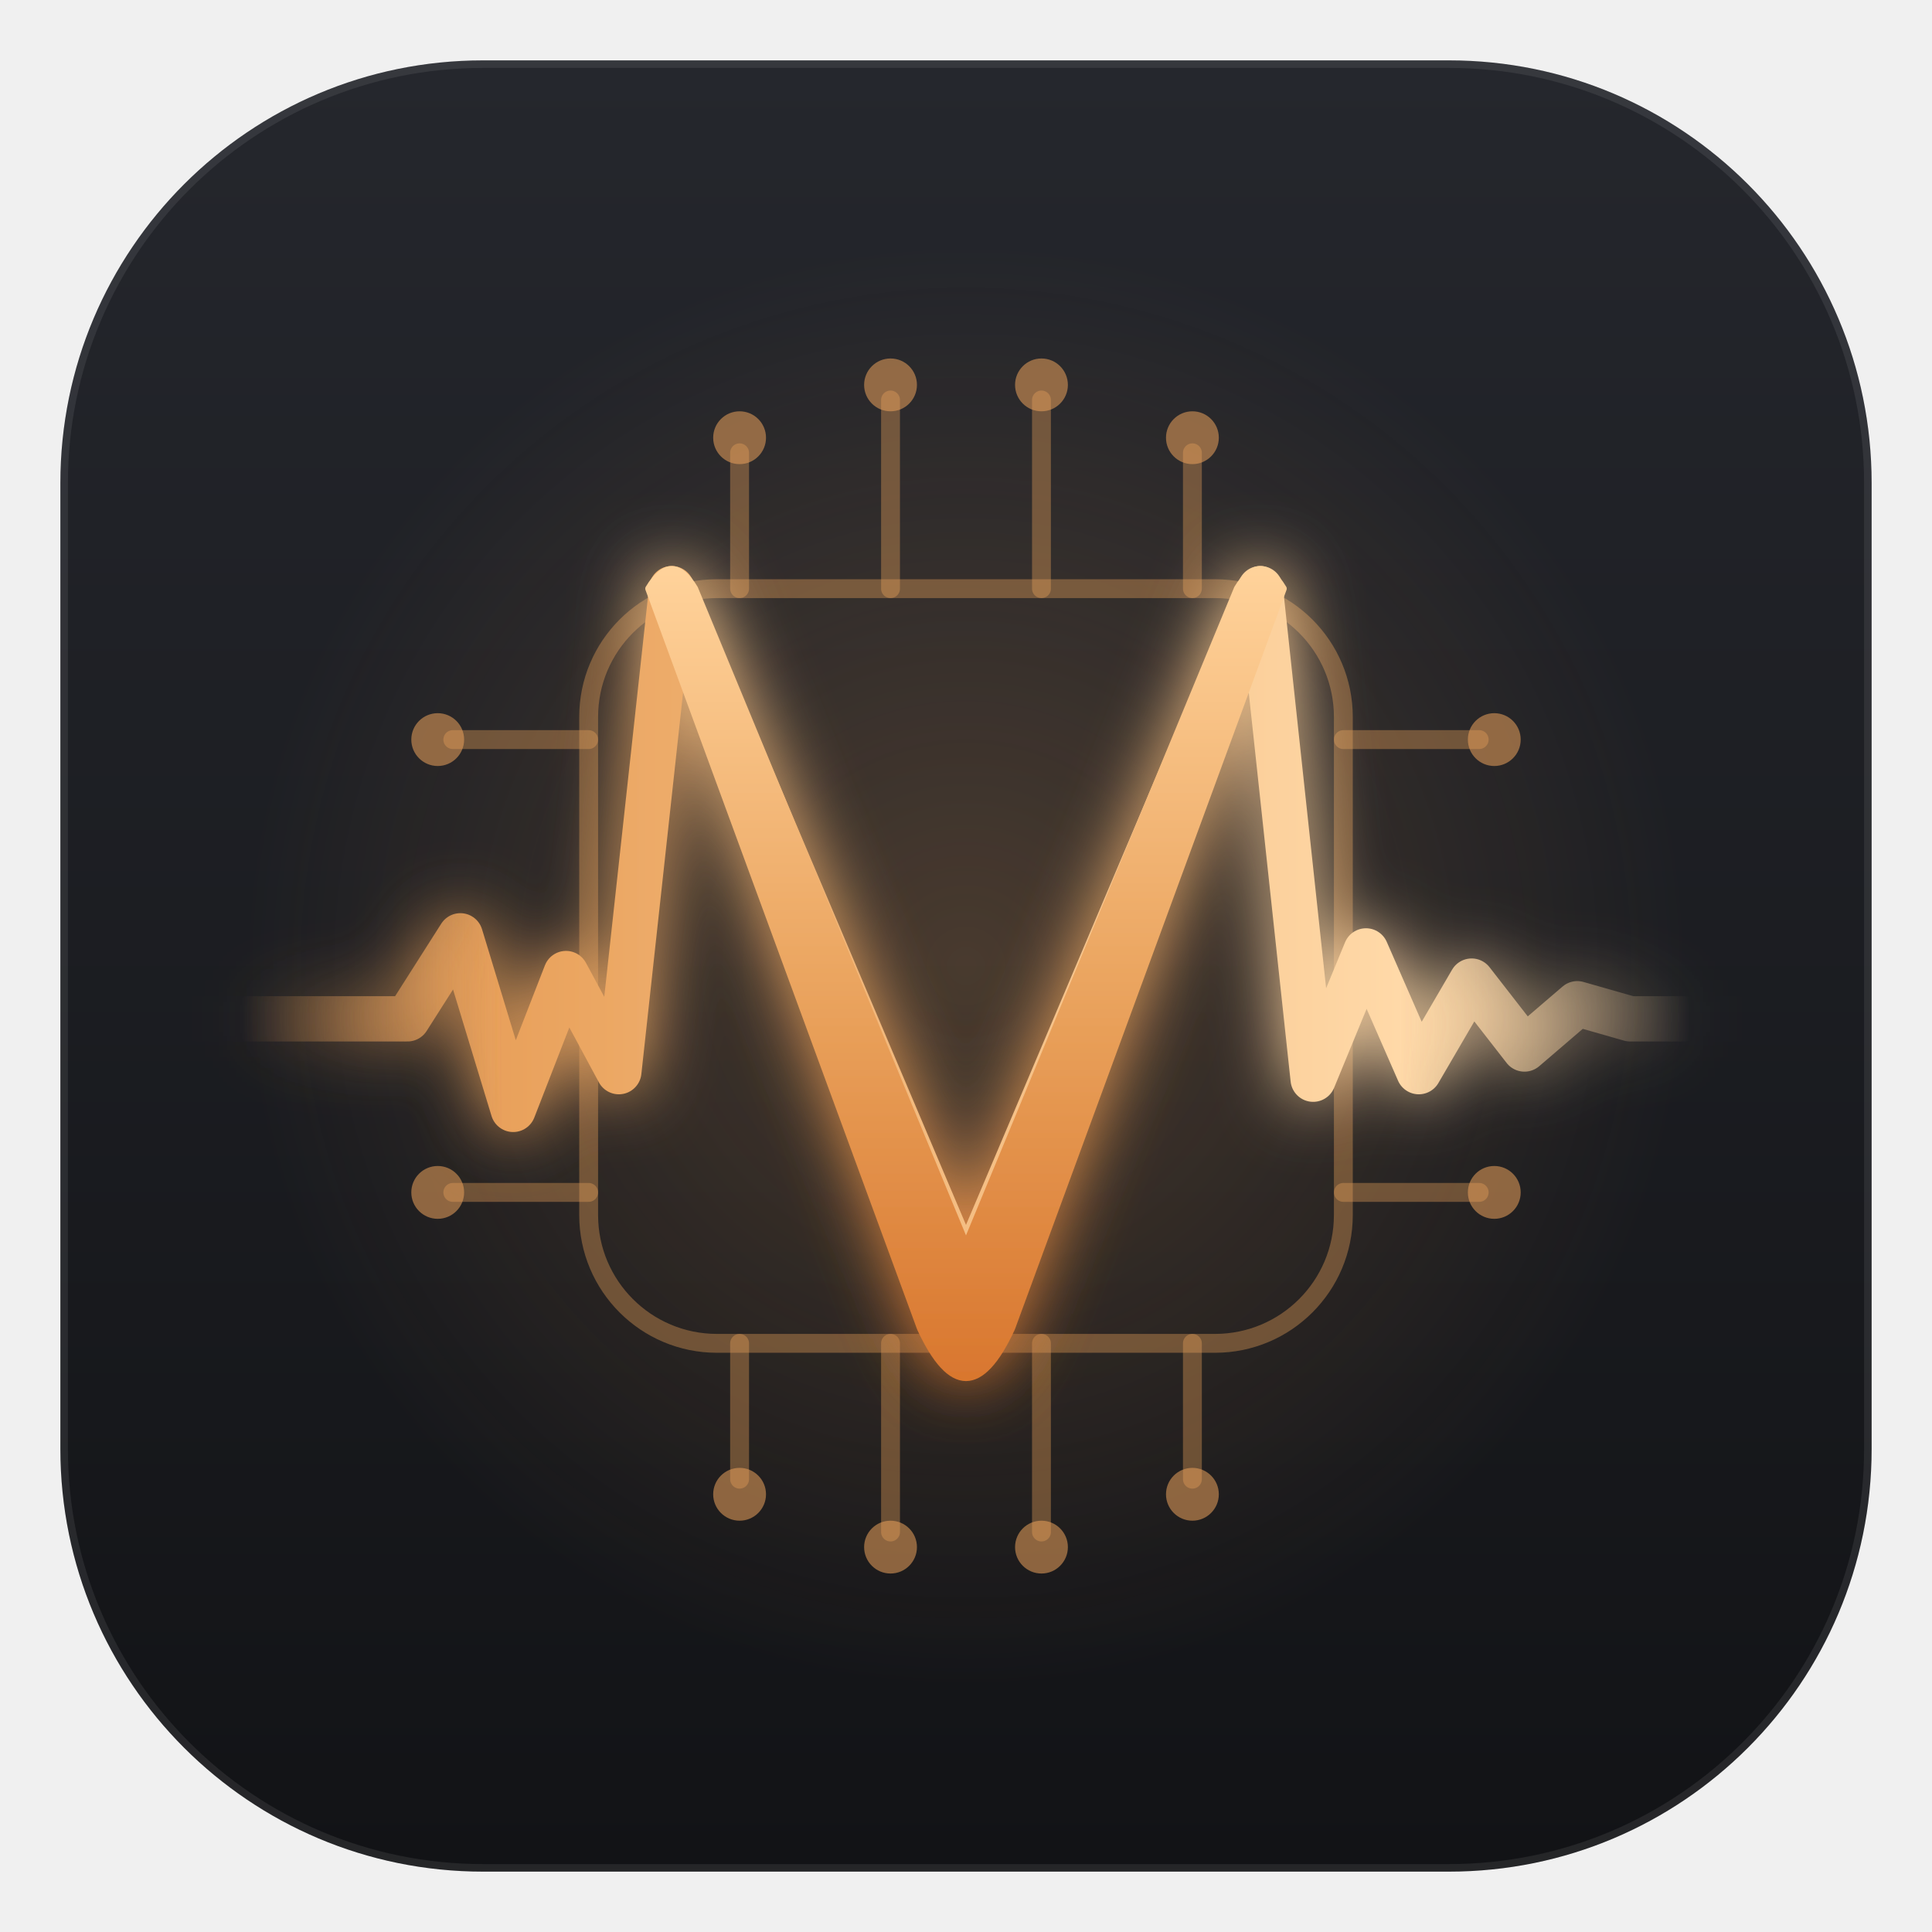
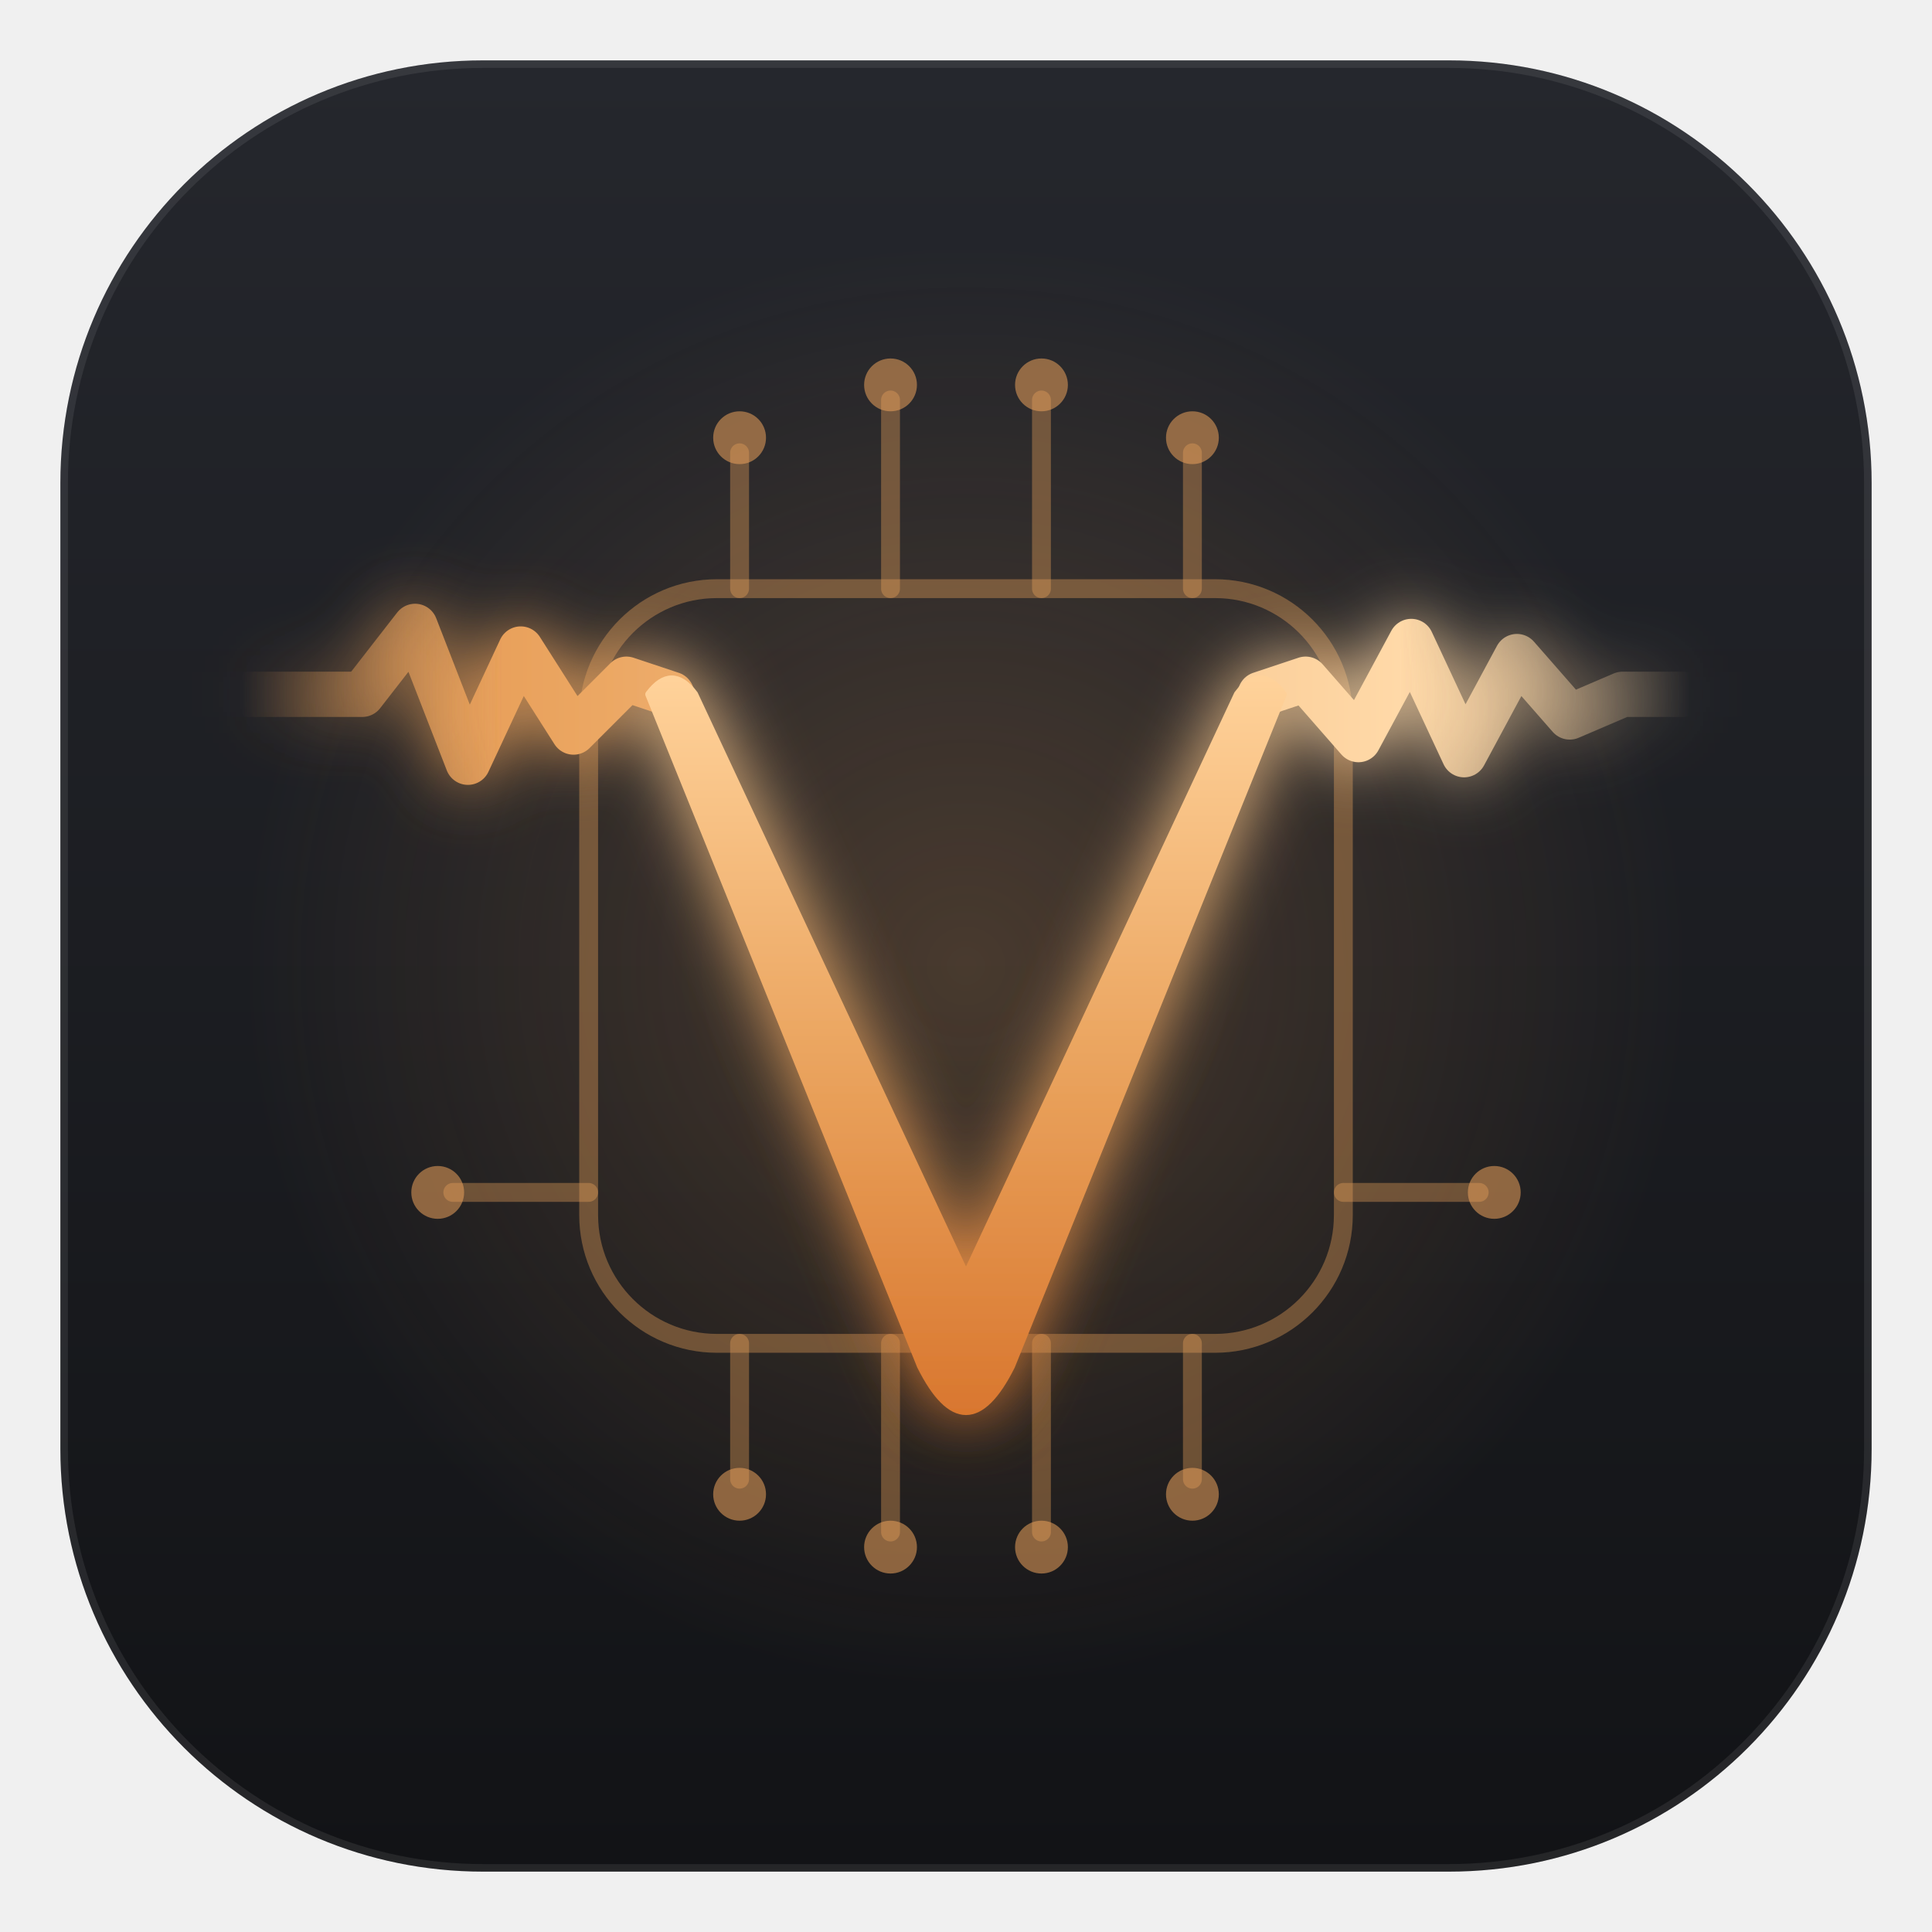
<svg xmlns="http://www.w3.org/2000/svg" viewBox="0 0 512 512" width="512" height="512">
  <defs>
    <linearGradient id="bg" x1="0" y1="0" x2="0" y2="1">
      <stop offset="0" stop-color="#25272d" />
      <stop offset="1" stop-color="#121316" />
    </linearGradient>
    <linearGradient id="v" x1="0" y1="0" x2="0" y2="1">
      <stop offset="0" stop-color="#ffd29a" />
      <stop offset=".55" stop-color="#e9a15b" />
      <stop offset="1" stop-color="#d9772f" />
    </linearGradient>
    <linearGradient id="wave" x1="0" y1="0" x2="1" y2="0">
      <stop offset="0" stop-color="#e9a15b" stop-opacity="0" />
      <stop offset=".18" stop-color="#e9a15b" />
      <stop offset=".8" stop-color="#ffd9a8" />
      <stop offset="1" stop-color="#ffd9a8" stop-opacity="0" />
    </linearGradient>
    <radialGradient id="halo" cx=".5" cy=".5" r=".5">
      <stop offset="0" stop-color="#e9a15b" stop-opacity=".22" />
      <stop offset="1" stop-color="#e9a15b" stop-opacity="0" />
    </radialGradient>
    <filter id="glow" x="-30%" y="-30%" width="160%" height="160%">
      <feGaussianBlur stdDeviation="9" result="blur" />
      <feMerge>
        <feMergeNode in="blur" />
        <feMergeNode in="SourceGraphic" />
      </feMerge>
    </filter>
  </defs>
  <rect x="16" y="16" width="480" height="480" rx="112" fill="url(#bg)" />
  <rect x="17" y="17" width="478" height="478" rx="111" fill="none" stroke="#ffffff" stroke-opacity=".08" stroke-width="2" />
  <circle cx="256" cy="256" r="190" fill="url(#halo)" />
  <g fill="none" stroke="#e9a15b" stroke-opacity=".38" stroke-width="5" stroke-linecap="round">
    <rect x="156" y="156" width="200" height="200" rx="34" />
-     <path d="M196 156v-36M236 156v-50M276 156v-50M316 156v-36              M196 356v36M236 356v50M276 356v50M316 356v36              M156 196h-36M156 316h-36M356 196h36M356 316h36" />
+     <path d="M196 156v-36M236 156v-50M276 156v-50M316 156v-36              M196 356v36M236 356v50M276 356v50M316 356v36              M156 316h-36M356 316h36" />
  </g>
  <g fill="#e9a15b" fill-opacity=".55">
    <circle cx="196" cy="116" r="7" />
    <circle cx="236" cy="102" r="7" />
    <circle cx="276" cy="102" r="7" />
    <circle cx="316" cy="116" r="7" />
    <circle cx="196" cy="396" r="7" />
    <circle cx="236" cy="410" r="7" />
    <circle cx="276" cy="410" r="7" />
    <circle cx="316" cy="396" r="7" />
-     <circle cx="116" cy="196" r="7" />
    <circle cx="116" cy="316" r="7" />
-     <circle cx="396" cy="196" r="7" />
    <circle cx="396" cy="316" r="7" />
  </g>
  <g filter="url(#glow)" fill="none" stroke-linecap="round" stroke-linejoin="round">
-     <path stroke="url(#wave)" stroke-width="12" d="M66 270 H108 L122 248 L136 294 L150 258 L164 284 L178 156 L256 340 L334 156 L348 286 L362 252 L376 284 L390 260 L404 278 L418 266 L432 270 H446" />
-     <path fill="url(#v)" stroke="url(#v)" stroke-width="2" d="M172 156 Q178 146 184 156 L256 330 L328 156 Q334 146 340 156 L268 352 Q256 378 244 352 Z" />
+     <path stroke="url(#wave)" stroke-width="12" d="M66 184 H96 L110 166 L124 202 L138 172 L152 194 L166 180 L178 184 L256 352 L334 184 L346 180 L360 196 L374 170 L388 200 L402 174 L416 190 L430 184 H446" />
+     <path fill="url(#v)" stroke="url(#v)" stroke-width="2" d="M172 184 Q178 176 184 184 L256 338 L328 184 Q334 176 340 184 L268 362 Q256 386 244 362 Z" />
  </g>
</svg>
